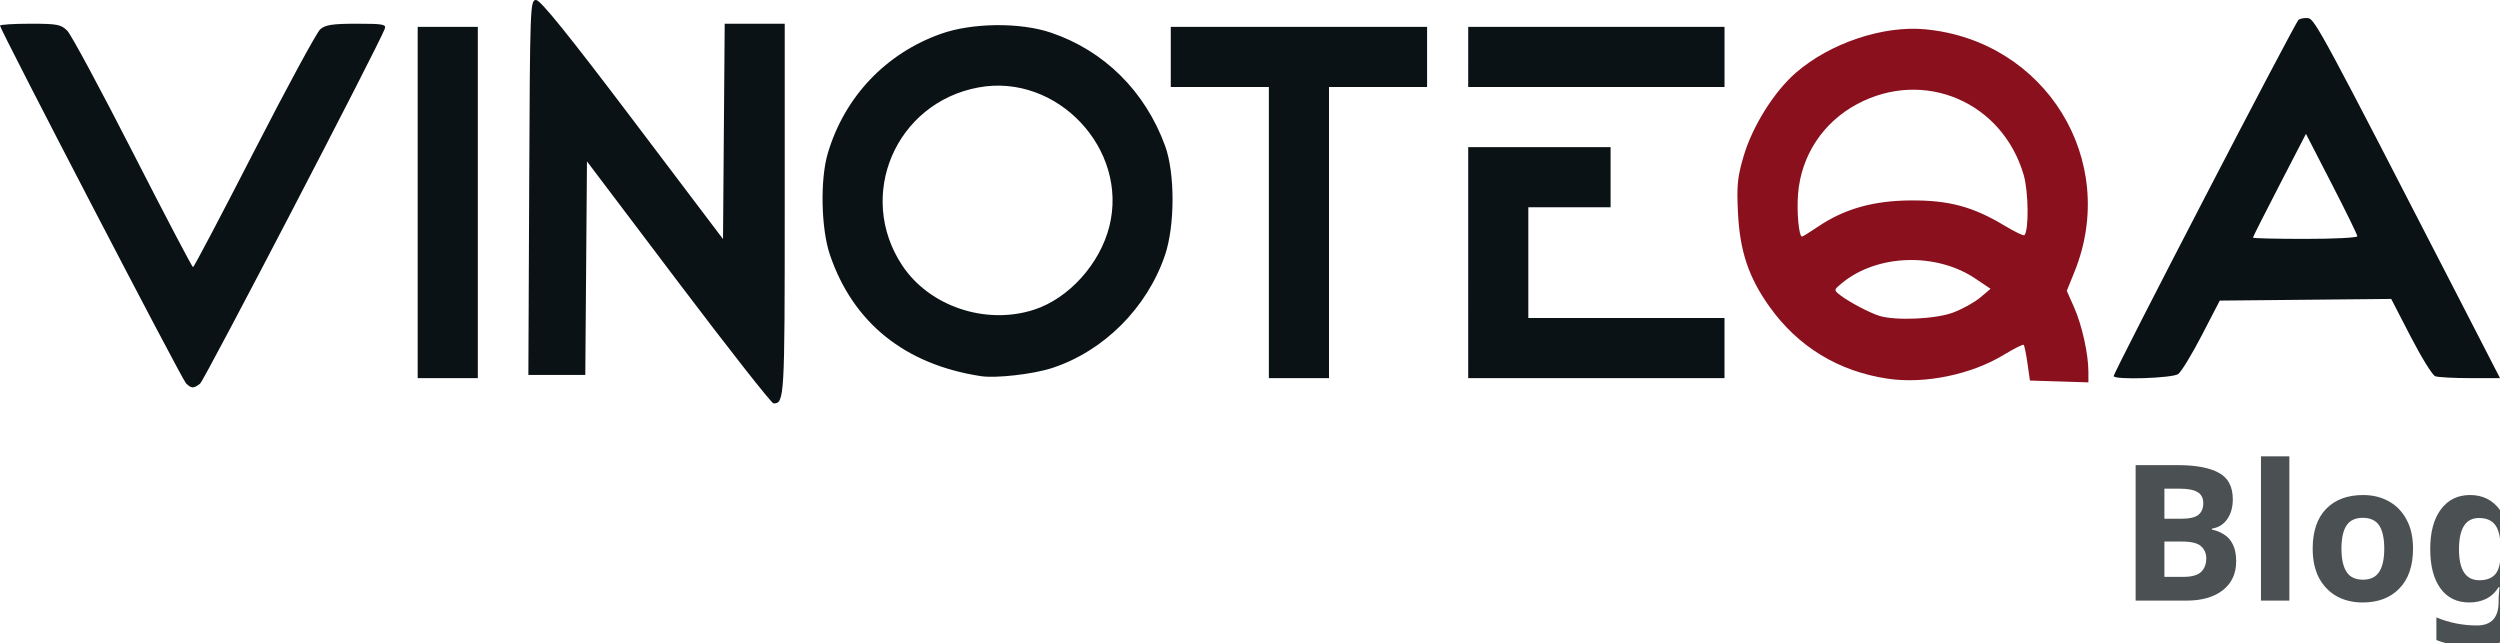
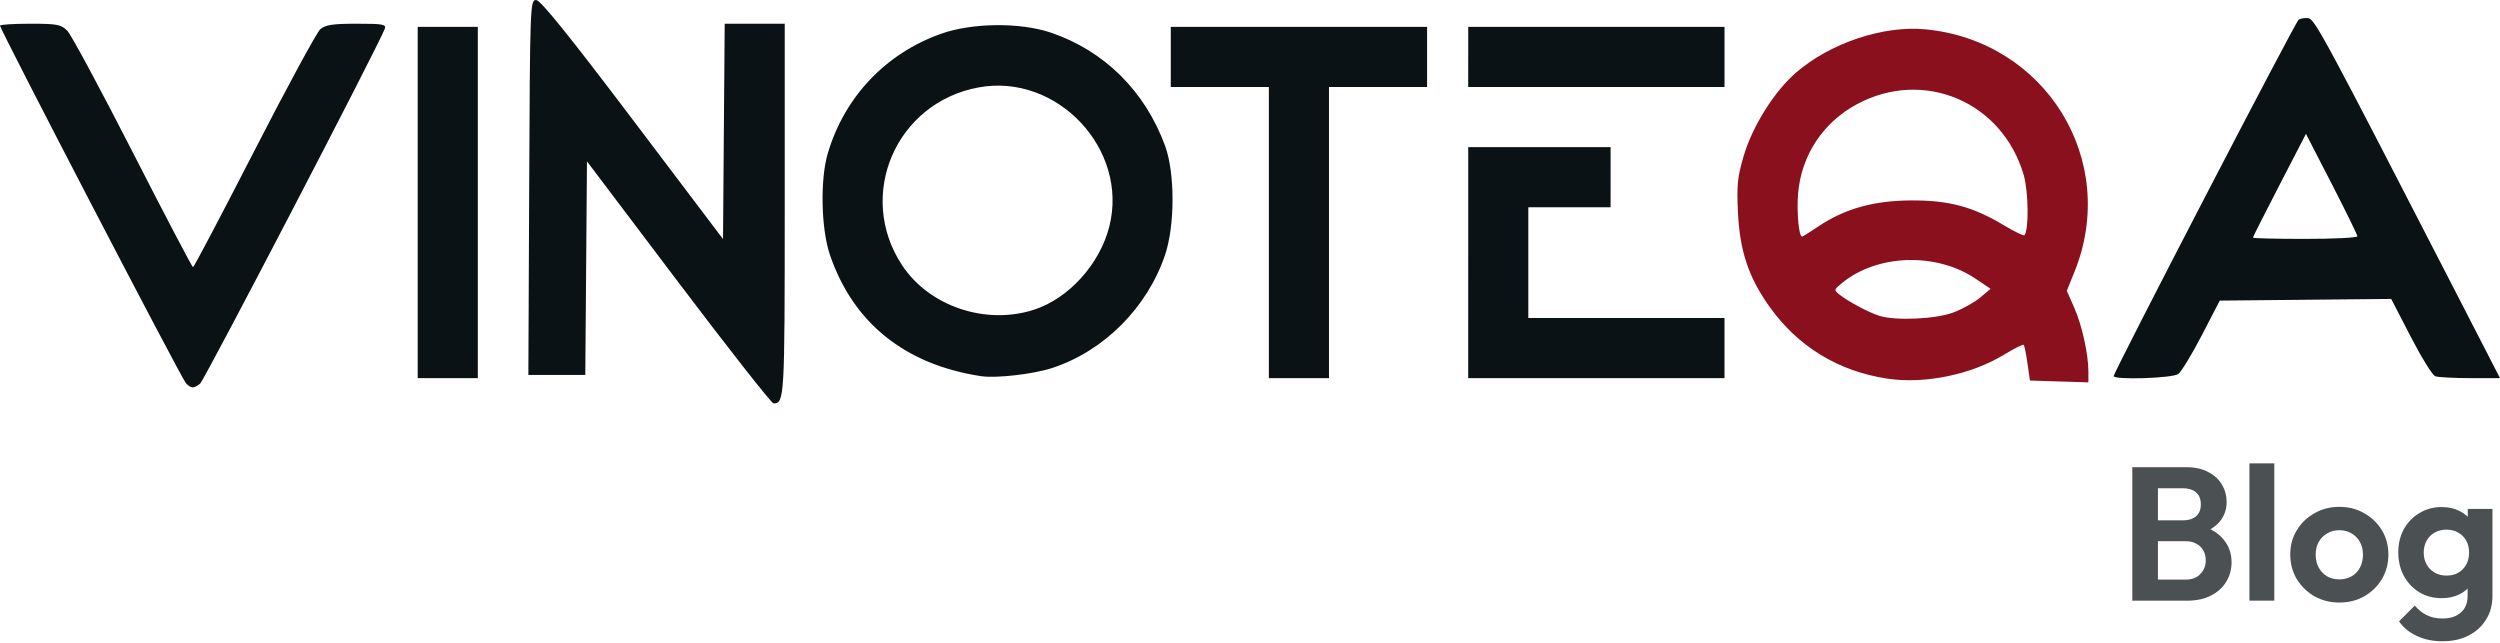
<svg xmlns="http://www.w3.org/2000/svg" width="209.043mm" height="53.685mm" viewBox="0 0 209.043 53.685" version="1.1" id="svg5">
  <defs id="defs2" />
  <g id="layer1" transform="translate(1.020699,-140.0994)">
    <path style="fill:#0b1215;fill-opacity:1;stroke-width:0.265" d="m 55.709,163.713 -7.649,-10.12 -0.07,8.93 -0.07,8.93 h -2.38 -2.38 l 0.068,-15.677 c 0.067,-15.288 0.081,-15.677 0.579,-15.677 0.362,0 2.709,2.907 8.07,9.995 l 7.559,9.995 0.07,-9.003 0.07,-9.003 h 2.51 2.51 v 15.557 c 0,15.777 -0.024,16.192 -0.937,16.192 -0.166,0 -3.744,-4.554 -7.951,-10.12 z m -41.18,8.434 c -0.352,-0.352 -15.549,-29.578 -15.549,-29.903 0,-0.089 1.137,-0.161 2.526,-0.161 2.274,0 2.584,0.059 3.109,0.598 0.321,0.329 2.786,4.91 5.478,10.179 2.692,5.269 4.954,9.581 5.027,9.582 0.073,5.2e-4 2.376,-4.372 5.119,-9.716 2.743,-5.344 5.227,-9.925 5.519,-10.18 0.427,-0.371 1.031,-0.463 3.045,-0.463 2.237,0 2.494,0.048 2.343,0.441 -0.581,1.515 -15.089,29.387 -15.436,29.655 -0.544,0.421 -0.733,0.416 -1.181,-0.033 z m 19.376,-15.115 v -14.684 h 2.514 2.514 v 14.684 14.684 h -2.514 -2.514 z m 47.096,14.52 c -6.351,-0.971 -10.685,-4.452 -12.624,-10.139 -0.744,-2.182 -0.831,-6.304 -0.179,-8.5 1.401,-4.718 4.842,-8.349 9.468,-9.989 2.619,-0.928 6.628,-0.967 9.206,-0.089 4.457,1.519 7.853,4.889 9.527,9.452 0.838,2.285 0.833,6.685 -0.011,9.161 -1.501,4.402 -5.117,8.014 -9.435,9.424 -1.582,0.517 -4.696,0.872 -5.953,0.68 z m 4.437,-5.555 c 2.904,-0.938 5.506,-3.814 6.301,-6.963 1.632,-6.462 -4.37,-12.839 -10.94,-11.624 -6.921,1.279 -10.248,9.041 -6.379,14.882 2.269,3.426 6.979,5.01 11.018,3.706 z m 19.64,-6.452 V 147.375 h -4.101 -4.101 v -2.514 -2.514 h 10.716 10.716 v 2.514 2.514 h -4.101 -4.101 v 12.171 12.171 h -2.514 -2.514 z m 16.669,2.514 v -9.657 h 5.953 5.953 v 2.514 2.514 h -3.44 -3.44 v 4.63 4.63 h 8.202 8.202 v 2.514 2.514 H 132.462 121.746 Z m 53.975,9.484 c 0,-0.341 15.18,-29.596 15.459,-29.792 0.156,-0.11 0.522,-0.17 0.813,-0.132 0.537,0.069 1.348,1.575 12.318,22.888 l 3.711,7.21 h -2.503 c -1.377,0 -2.691,-0.072 -2.92,-0.16 -0.229,-0.088 -1.15,-1.578 -2.046,-3.311 l -1.629,-3.151 -7.167,0.07 -7.167,0.07 -1.502,2.898 c -0.826,1.594 -1.714,3.052 -1.972,3.241 -0.486,0.355 -5.396,0.51 -5.396,0.17 z m 20.373,-11.688 c 0,-0.121 -0.967,-2.097 -2.149,-4.391 l -2.149,-4.171 -2.217,4.285 c -1.219,2.357 -2.217,4.333 -2.217,4.391 0,0.059 1.965,0.106 4.366,0.106 2.401,0 4.366,-0.099 4.366,-0.22 z m -74.348,-14.993 v -2.514 h 10.716 10.716 v 2.514 2.514 H 132.462 121.746 Z" id="path896" />
    <path d="m 156.816,171.764 c -4.105,-0.612 -7.487,-2.67 -9.867,-6.007 -1.756,-2.46 -2.488,-4.641 -2.647,-7.887 -0.112,-2.277 -0.04,-2.98 0.483,-4.742 0.741,-2.497 2.558,-5.389 4.37,-6.956 2.861,-2.475 7.294,-3.958 10.82,-3.621 10.069,0.964 16.226,10.97 12.47,20.267 l -0.646,1.6 0.618,1.397 c 0.654,1.479 1.188,3.893 1.188,5.37 v 0.887 l -2.444,-0.076 -2.444,-0.076 -0.206,-1.438 c -0.113,-0.791 -0.256,-1.488 -0.317,-1.548 -0.061,-0.061 -0.803,0.311 -1.649,0.826 -2.74,1.667 -6.623,2.466 -9.728,2.004 z m 5.473,-5.528 c 0.773,-0.289 1.794,-0.855 2.27,-1.257 l 0.866,-0.731 -1.268,-0.852 c -3.304,-2.219 -8.256,-2.043 -11.19,0.399 -0.656,0.546 -0.657,0.554 -0.132,0.971 0.698,0.554 2.478,1.495 3.307,1.748 1.366,0.417 4.692,0.266 6.147,-0.278 z m -11.296,-7.182 c 2.218,-1.497 4.643,-2.18 7.795,-2.196 3.173,-0.016 5.175,0.526 7.812,2.113 0.84,0.506 1.583,0.865 1.65,0.798 0.387,-0.387 0.353,-3.634 -0.053,-5.031 -1.779,-6.12 -8.333,-8.918 -13.916,-5.942 -2.868,1.529 -4.694,4.301 -4.953,7.518 -0.122,1.518 0.068,3.568 0.33,3.568 0.059,0 0.659,-0.373 1.335,-0.829 z" style="fill:#8a101e;fill-opacity:1;stroke-width:0.07" id="path1572" />
-     <text xml:space="preserve" style="font-style:normal;font-weight:normal;font-size:15.875px;line-height:1.25;font-family:sans-serif;fill:#000000;fill-opacity:1;stroke:none;stroke-width:0.265;opacity:0.738" x="176.132" y="190.324" id="text2563">
-       <tspan id="tspan2561" style="font-style:normal;font-variant:normal;font-weight:600;font-stretch:normal;font-size:15.875px;font-family:Outfit;-inkscape-font-specification:'Outfit Semi-Bold';fill:#0b1215;fill-opacity:1;stroke-width:0.265" x="176.132" y="190.324">Blog</tspan>
-     </text>
+     <g aria-label="Blog" id="text2563" style="font-size:15.875px;line-height:1.25;opacity:0.738;stroke-width:0.265">
+       <path d="m 178.863,190.324 v -1.762 h 2.905 q 0.778,0 1.206,-0.476 0.445,-0.476 0.445,-1.127 0,-0.445 -0.191,-0.81 -0.191,-0.365 -0.572,-0.572 -0.365,-0.222 -0.889,-0.222 h -2.905 v -1.746 h 2.667 q 0.667,0 1.064,-0.333 0.413,-0.333 0.413,-1 0,-0.683 -0.413,-1.016 -0.397,-0.333 -1.064,-0.333 h -2.667 v -1.762 h 2.921 q 1.111,0 1.857,0.413 0.762,0.397 1.143,1.064 0.381,0.651 0.381,1.429 0,0.953 -0.587,1.651 -0.572,0.683 -1.683,1.016 l 0.095,-0.699 q 1.238,0.349 1.905,1.159 0.683,0.794 0.683,1.921 0,0.889 -0.445,1.619 -0.429,0.714 -1.27,1.159 -0.826,0.429 -2.016,0.429 z m -1.587,0 v -11.16 h 2.143 v 11.16 z" style="font-weight:600;font-family:Outfit;-inkscape-font-specification:'Outfit Semi-Bold';fill:#0b1215" id="path2501" />
+       <path d="m 187.07,190.324 v -11.478 h 2.08 v 11.478 z" style="font-weight:600;font-family:Outfit;-inkscape-font-specification:'Outfit Semi-Bold';fill:#0b1215" id="path2503" />
+       <path d="m 194.595,190.482 q -1.159,0 -2.095,-0.524 -0.921,-0.54 -1.476,-1.445 -0.54,-0.921 -0.54,-2.048 0,-1.127 0.54,-2.016 0.54,-0.905 1.476,-1.429 0.937,-0.54 2.08,-0.54 1.175,0 2.095,0.54 0.937,0.524 1.476,1.429 0.54,0.889 0.54,2.016 0,1.127 -0.54,2.048 -0.54,0.905 -1.476,1.445 -0.921,0.524 -2.08,0.524 z m -0.016,-1.937 q 0.587,0 1.032,-0.254 0.46,-0.27 0.699,-0.73 0.254,-0.476 0.254,-1.079 0,-0.603 -0.254,-1.064 -0.254,-0.46 -0.699,-0.714 -0.445,-0.27 -1.032,-0.27 -0.572,0 -1.016,0.27 -0.445,0.254 -0.699,0.714 -0.254,0.46 -0.254,1.064 0,0.603 0.254,1.079 0.254,0.46 0.699,0.73 0.445,0.254 1.016,0.254 z" style="font-weight:600;font-family:Outfit;-inkscape-font-specification:'Outfit Semi-Bold';fill:#0b1215" id="path2505" />
+       <path d="m 203.231,193.721 q -1.222,0 -2.159,-0.445 -0.937,-0.429 -1.492,-1.222 l 1.318,-1.318 q 0.445,0.524 0.984,0.794 0.556,0.286 1.333,0.286 0.968,0 1.524,-0.492 0.572,-0.492 0.572,-1.365 v -1.921 l 0.349,-1.683 -0.333,-1.683 v -2.016 h 2.064 v 7.271 q 0,1.143 -0.54,1.984 -0.524,0.857 -1.46,1.333 -0.937,0.476 -2.159,0.476 z m -0.095,-3.604 q -1.032,0 -1.857,-0.492 -0.826,-0.508 -1.302,-1.381 -0.46,-0.873 -0.46,-1.953 0,-1.079 0.46,-1.937 0.476,-0.857 1.302,-1.349 0.826,-0.508 1.857,-0.508 0.857,0 1.508,0.333 0.667,0.333 1.048,0.921 0.381,0.572 0.413,1.349 v 2.413 q -0.032,0.762 -0.429,1.365 -0.381,0.587 -1.048,0.921 -0.651,0.318 -1.492,0.318 z m 0.413,-1.889 q 0.572,0 0.984,-0.238 0.429,-0.254 0.667,-0.683 0.238,-0.445 0.238,-1 0,-0.572 -0.238,-1 -0.238,-0.429 -0.667,-0.667 -0.413,-0.254 -0.984,-0.254 -0.572,0 -1,0.254 -0.429,0.238 -0.667,0.683 -0.238,0.429 -0.238,0.984 0,0.54 0.238,0.984 0.238,0.429 0.667,0.683 0.429,0.254 1,0.254 z" style="font-weight:600;font-family:Outfit;-inkscape-font-specification:'Outfit Semi-Bold';fill:#0b1215" id="path2507" />
+     </g>
  </g>
</svg>
